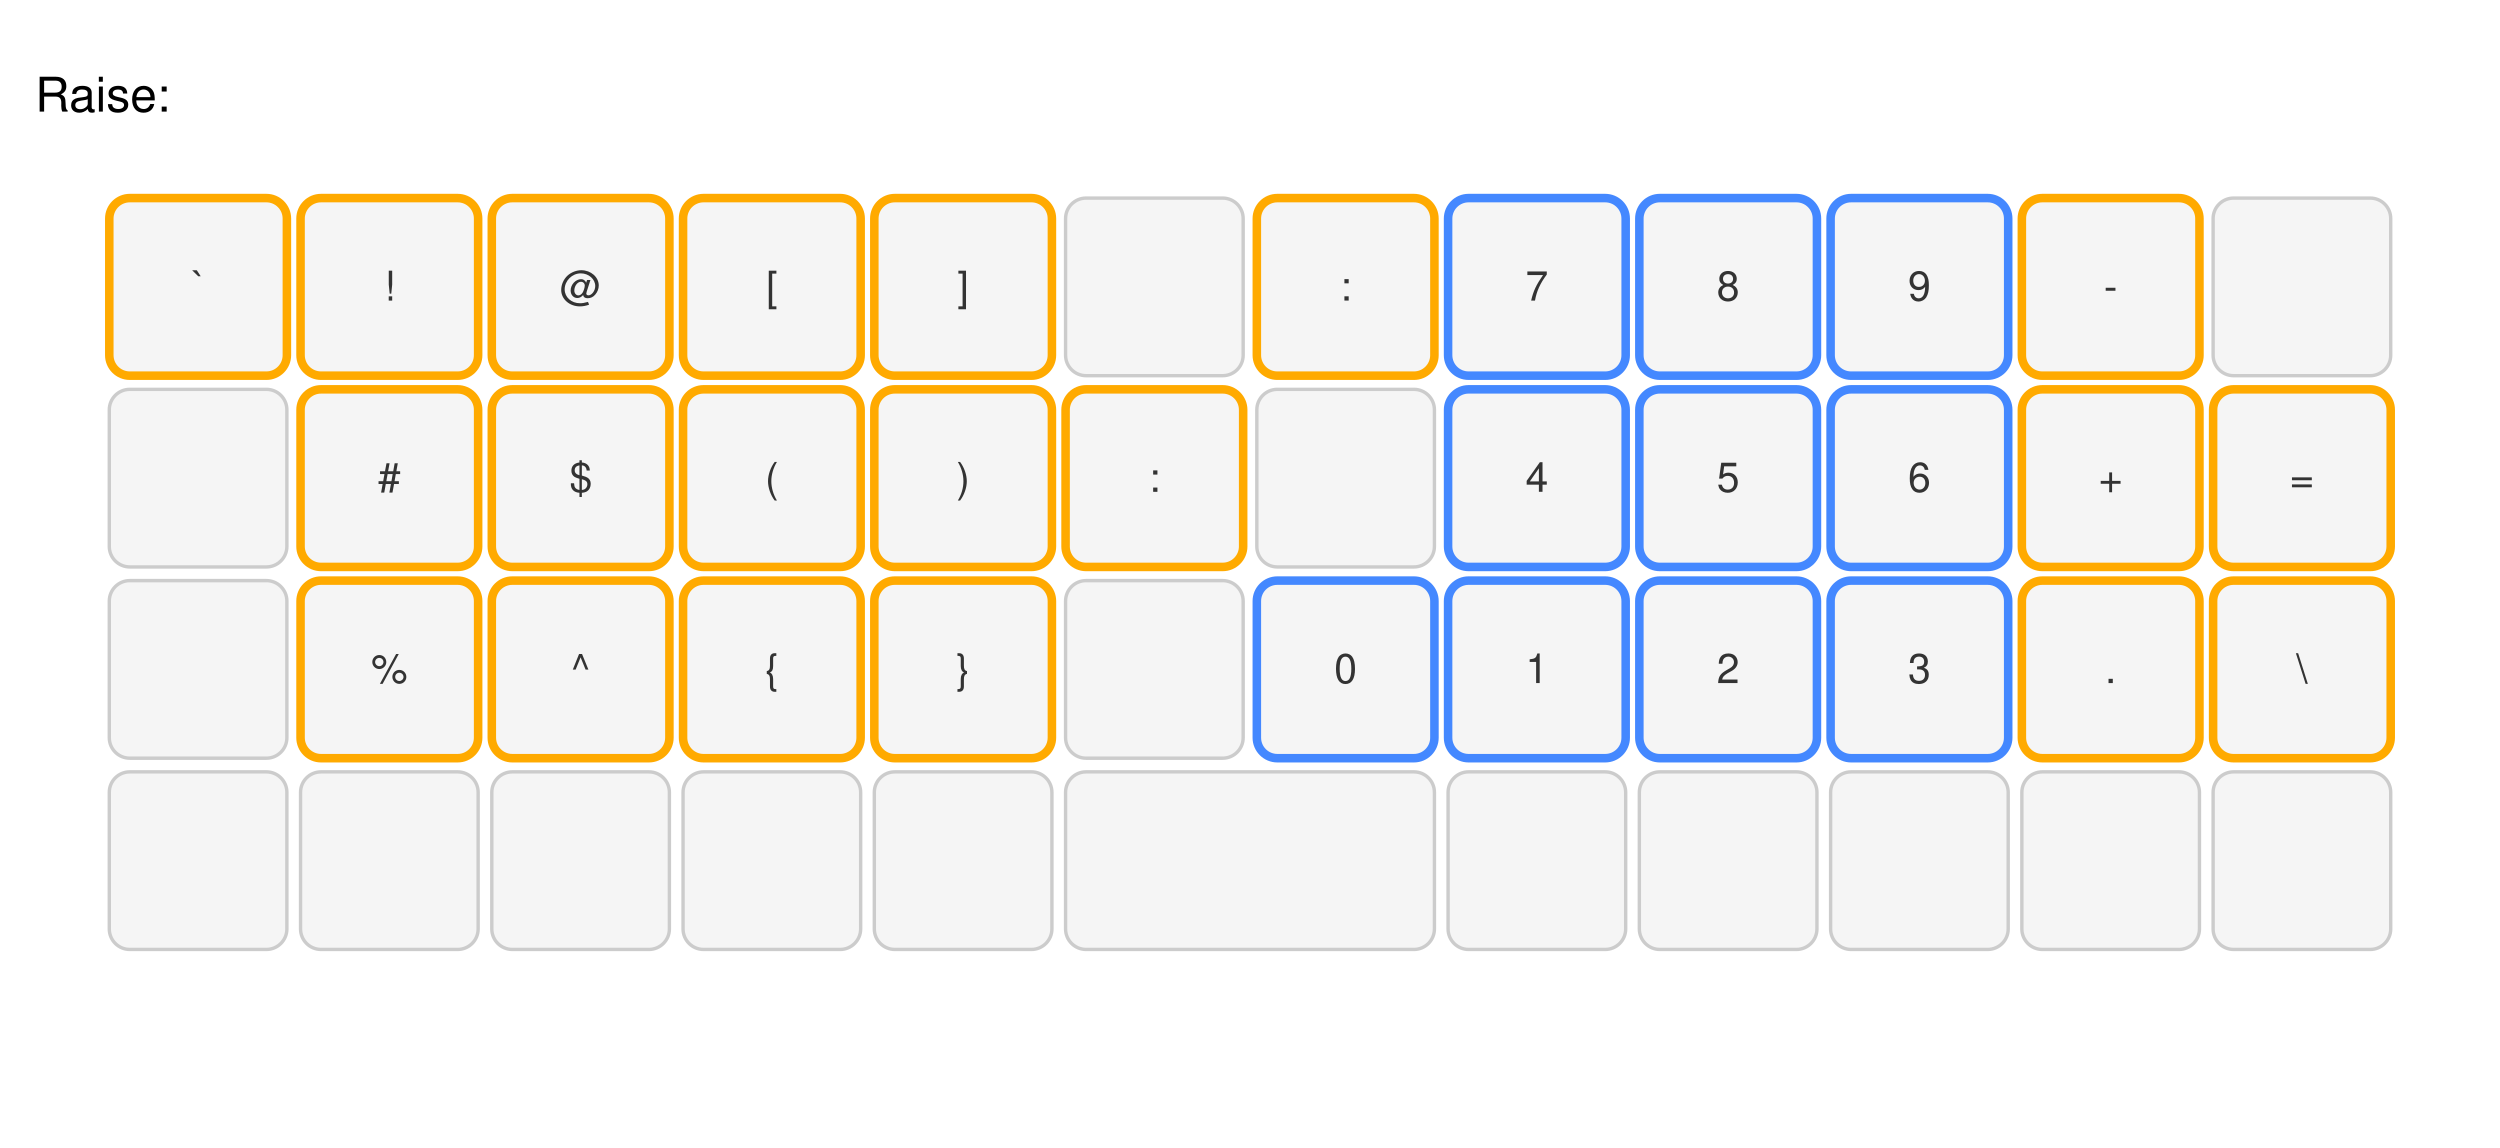
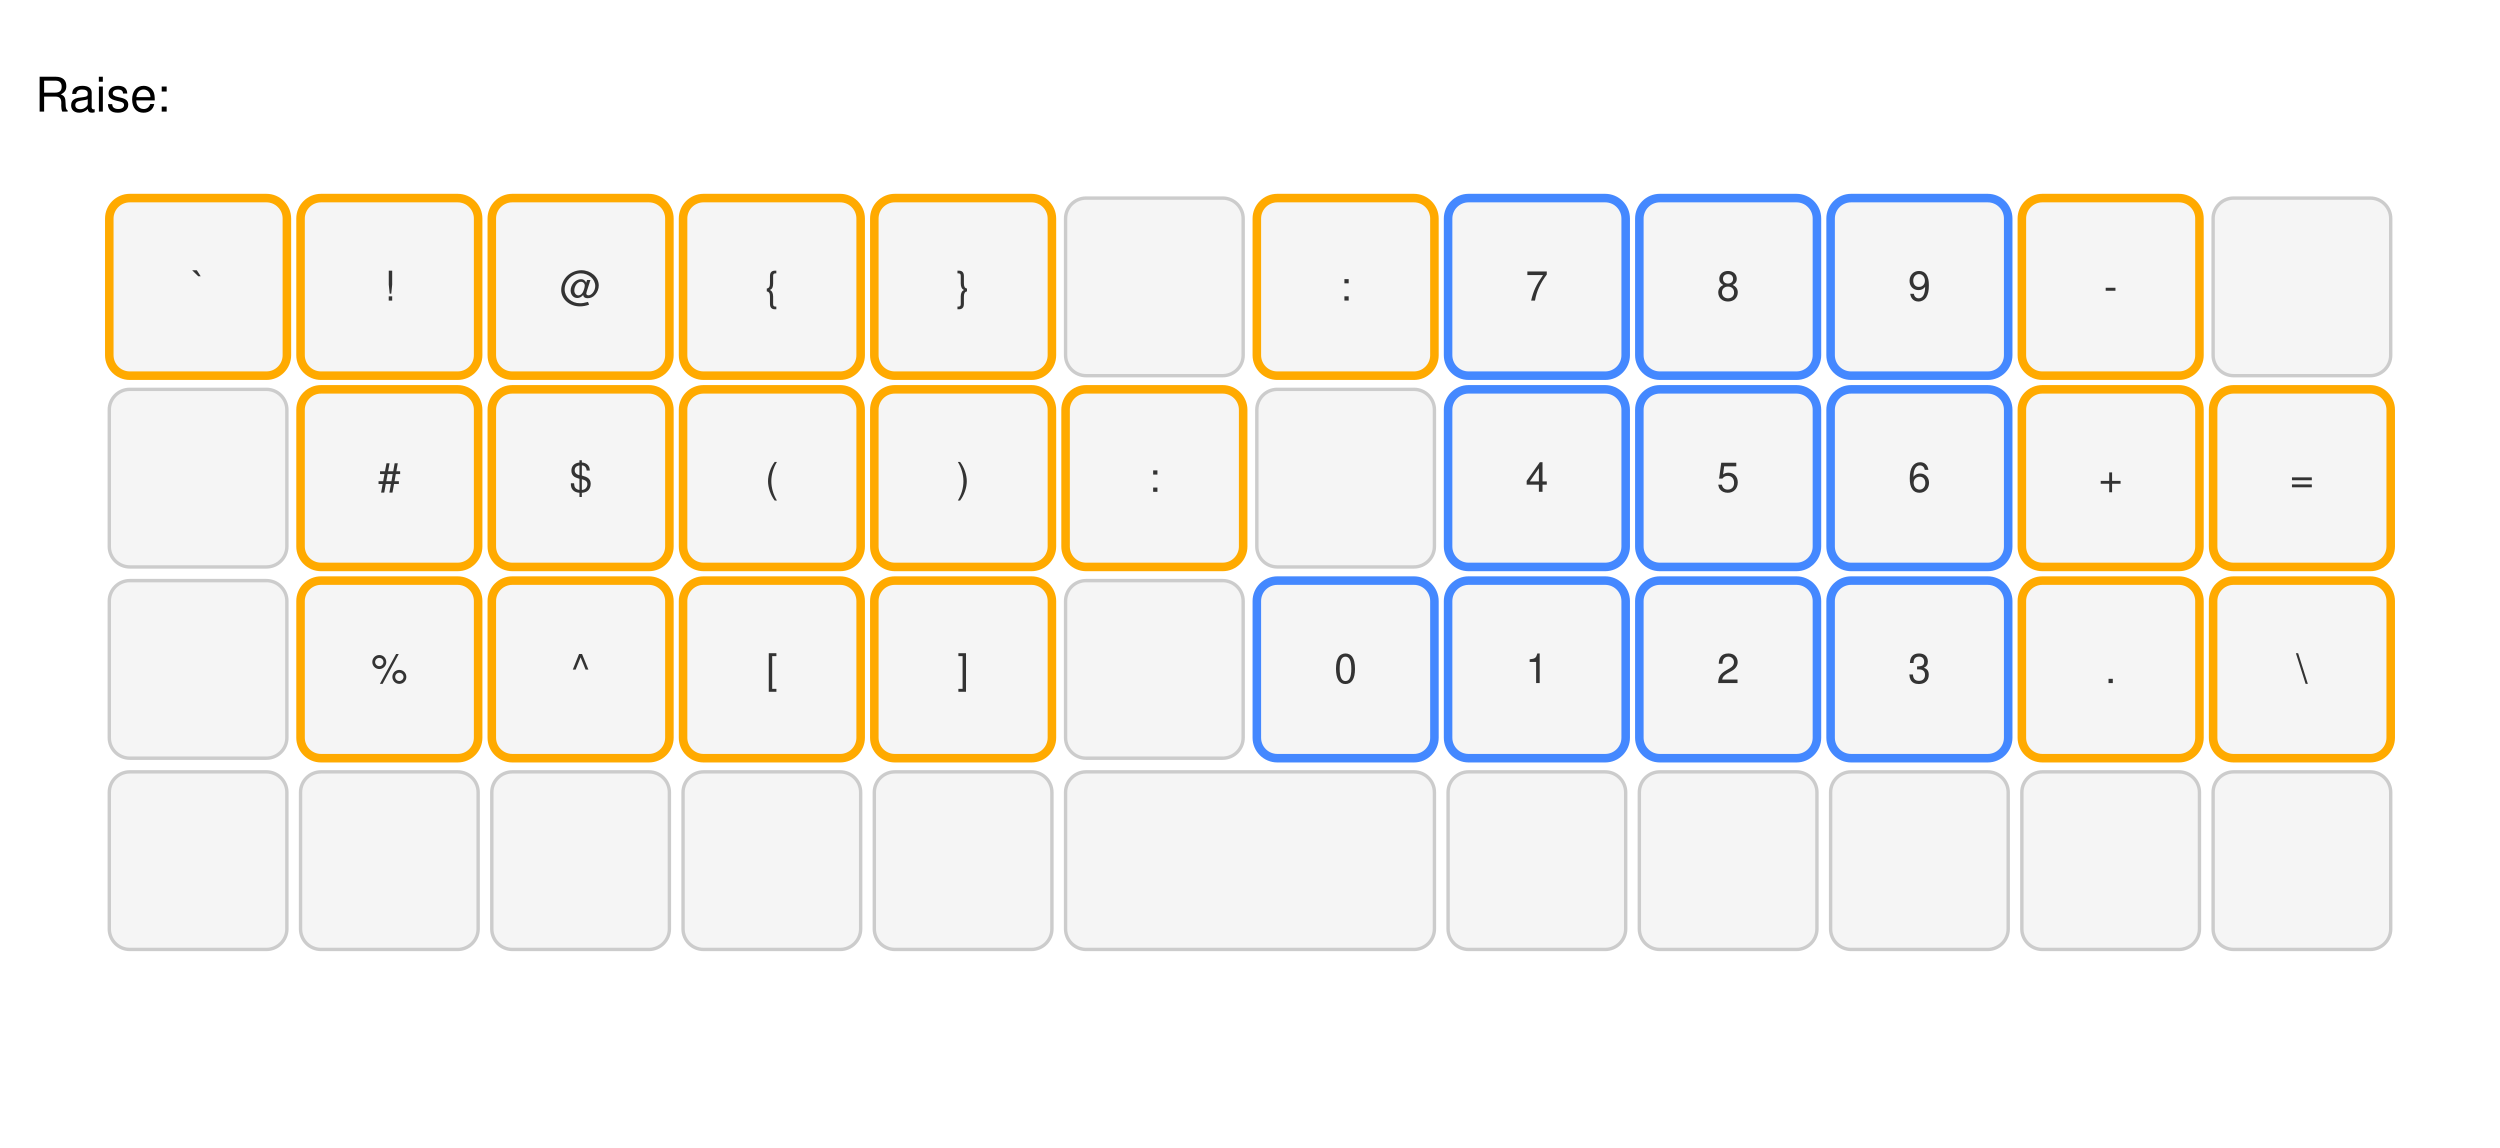
<svg xmlns="http://www.w3.org/2000/svg" width="732" height="336" viewBox="0 0 732 336" class="keymap">
  <style>svg {
  font-family: -apple-system, BlinkMacSystemFont, "SF Pro Text", "Helvetica Neue", Helvetica, Arial, sans-serif;
  font-size: 14px;
  font-kerning: normal;
  text-rendering: optimizeLegibility;
}
text { text-anchor: middle; dominant-baseline: middle; }
rect.key { fill: #f5f5f5; stroke: #cccccc; }
rect.held { fill: #a8d8ea; }
text.tap { font-size: 12px; fill: #333333; }
text.hold { font-size: 10px; fill: #666666; }
/* RGB layer indicator borders */
.rgb-magenta &gt; rect { stroke: #ff00ff; stroke-width: 2.5; }
.rgb-blue &gt; rect { stroke: #4488ff; stroke-width: 2.5; }
.rgb-yellow &gt; rect { stroke: #ffaa00; stroke-width: 2.5; }
.rgb-cyan &gt; rect { stroke: #00dddd; stroke-width: 2.5; }
.rgb-green &gt; rect { stroke: #44dd44; stroke-width: 2.5; }
.rgb-green-dark &gt; rect { stroke: #228822; stroke-width: 2.5; }
.rgb-red &gt; rect { stroke: #ff4444; stroke-width: 2.5; }
.rgb-orange &gt; rect { stroke: #ff8000; stroke-width: 2.5; }
.rgb-purple &gt; rect { stroke: #9400d3; stroke-width: 2.5; }
</style>
  <g transform="translate(30, 0)" class="layer-Raise">
    <text x="0" y="28" class="label" id="Raise">Raise:</text>
    <g transform="translate(0, 56)">
      <g transform="translate(28, 28)" class="key rgb-yellow keypos-0">
        <rect rx="6" ry="6" x="-26" y="-26" width="52" height="52" class="key rgb-yellow" />
        <text x="0" y="0" class="key rgb-yellow tap">`</text>
      </g>
      <g transform="translate(84, 28)" class="key rgb-yellow keypos-1">
        <rect rx="6" ry="6" x="-26" y="-26" width="52" height="52" class="key rgb-yellow" />
        <text x="0" y="0" class="key rgb-yellow tap">!</text>
      </g>
      <g transform="translate(140, 28)" class="key rgb-yellow keypos-2">
        <rect rx="6" ry="6" x="-26" y="-26" width="52" height="52" class="key rgb-yellow" />
        <text x="0" y="0" class="key rgb-yellow tap">@</text>
      </g>
      <g transform="translate(196, 28)" class="key rgb-yellow keypos-3">
        <rect rx="6" ry="6" x="-26" y="-26" width="52" height="52" class="key rgb-yellow" />
+         <text x="0" y="0" class="key rgb-yellow tap">{</text>
+       </g>
+       <g transform="translate(252, 28)" class="key rgb-yellow keypos-4">
+         <rect rx="6" ry="6" x="-26" y="-26" width="52" height="52" class="key rgb-yellow" />
+         <text x="0" y="0" class="key rgb-yellow tap">}</text>
+       </g>
+       <g transform="translate(308, 28)" class="key keypos-5">
+         <rect rx="6" ry="6" x="-26" y="-26" width="52" height="52" class="key" />
+       </g>
+       <g transform="translate(364, 28)" class="key rgb-yellow keypos-6">
+         <rect rx="6" ry="6" x="-26" y="-26" width="52" height="52" class="key rgb-yellow" />
+         <text x="0" y="0" class="key rgb-yellow tap">:</text>
+       </g>
+       <g transform="translate(420, 28)" class="key rgb-blue keypos-7">
+         <rect rx="6" ry="6" x="-26" y="-26" width="52" height="52" class="key rgb-blue" />
+         <text x="0" y="0" class="key rgb-blue tap">7</text>
+       </g>
+       <g transform="translate(476, 28)" class="key rgb-blue keypos-8">
+         <rect rx="6" ry="6" x="-26" y="-26" width="52" height="52" class="key rgb-blue" />
+         <text x="0" y="0" class="key rgb-blue tap">8</text>
+       </g>
+       <g transform="translate(532, 28)" class="key rgb-blue keypos-9">
+         <rect rx="6" ry="6" x="-26" y="-26" width="52" height="52" class="key rgb-blue" />
+         <text x="0" y="0" class="key rgb-blue tap">9</text>
+       </g>
+       <g transform="translate(588, 28)" class="key rgb-yellow keypos-10">
+         <rect rx="6" ry="6" x="-26" y="-26" width="52" height="52" class="key rgb-yellow" />
+         <text x="0" y="0" class="key rgb-yellow tap">-</text>
+       </g>
+       <g transform="translate(644, 28)" class="key keypos-11">
+         <rect rx="6" ry="6" x="-26" y="-26" width="52" height="52" class="key" />
+       </g>
+       <g transform="translate(28, 84)" class="key keypos-12">
+         <rect rx="6" ry="6" x="-26" y="-26" width="52" height="52" class="key" />
+       </g>
+       <g transform="translate(84, 84)" class="key rgb-yellow keypos-13">
+         <rect rx="6" ry="6" x="-26" y="-26" width="52" height="52" class="key rgb-yellow" />
+         <text x="0" y="0" class="key rgb-yellow tap">#</text>
+       </g>
+       <g transform="translate(140, 84)" class="key rgb-yellow keypos-14">
+         <rect rx="6" ry="6" x="-26" y="-26" width="52" height="52" class="key rgb-yellow" />
+         <text x="0" y="0" class="key rgb-yellow tap">$</text>
+       </g>
+       <g transform="translate(196, 84)" class="key rgb-yellow keypos-15">
+         <rect rx="6" ry="6" x="-26" y="-26" width="52" height="52" class="key rgb-yellow" />
+         <text x="0" y="0" class="key rgb-yellow tap">(</text>
+       </g>
+       <g transform="translate(252, 84)" class="key rgb-yellow keypos-16">
+         <rect rx="6" ry="6" x="-26" y="-26" width="52" height="52" class="key rgb-yellow" />
+         <text x="0" y="0" class="key rgb-yellow tap">)</text>
+       </g>
+       <g transform="translate(308, 84)" class="key rgb-yellow keypos-17">
+         <rect rx="6" ry="6" x="-26" y="-26" width="52" height="52" class="key rgb-yellow" />
+         <text x="0" y="0" class="key rgb-yellow tap">:</text>
+       </g>
+       <g transform="translate(364, 84)" class="key keypos-18">
+         <rect rx="6" ry="6" x="-26" y="-26" width="52" height="52" class="key" />
+       </g>
+       <g transform="translate(420, 84)" class="key rgb-blue keypos-19">
+         <rect rx="6" ry="6" x="-26" y="-26" width="52" height="52" class="key rgb-blue" />
+         <text x="0" y="0" class="key rgb-blue tap">4</text>
+       </g>
+       <g transform="translate(476, 84)" class="key rgb-blue keypos-20">
+         <rect rx="6" ry="6" x="-26" y="-26" width="52" height="52" class="key rgb-blue" />
+         <text x="0" y="0" class="key rgb-blue tap">5</text>
+       </g>
+       <g transform="translate(532, 84)" class="key rgb-blue keypos-21">
+         <rect rx="6" ry="6" x="-26" y="-26" width="52" height="52" class="key rgb-blue" />
+         <text x="0" y="0" class="key rgb-blue tap">6</text>
+       </g>
+       <g transform="translate(588, 84)" class="key rgb-yellow keypos-22">
+         <rect rx="6" ry="6" x="-26" y="-26" width="52" height="52" class="key rgb-yellow" />
+         <text x="0" y="0" class="key rgb-yellow tap">+</text>
+       </g>
+       <g transform="translate(644, 84)" class="key rgb-yellow keypos-23">
+         <rect rx="6" ry="6" x="-26" y="-26" width="52" height="52" class="key rgb-yellow" />
+         <text x="0" y="0" class="key rgb-yellow tap">=</text>
+       </g>
+       <g transform="translate(28, 140)" class="key keypos-24">
+         <rect rx="6" ry="6" x="-26" y="-26" width="52" height="52" class="key" />
+       </g>
+       <g transform="translate(84, 140)" class="key rgb-yellow keypos-25">
+         <rect rx="6" ry="6" x="-26" y="-26" width="52" height="52" class="key rgb-yellow" />
+         <text x="0" y="0" class="key rgb-yellow tap">%</text>
+       </g>
+       <g transform="translate(140, 140)" class="key rgb-yellow keypos-26">
+         <rect rx="6" ry="6" x="-26" y="-26" width="52" height="52" class="key rgb-yellow" />
+         <text x="0" y="0" class="key rgb-yellow tap">^</text>
+       </g>
+       <g transform="translate(196, 140)" class="key rgb-yellow keypos-27">
+         <rect rx="6" ry="6" x="-26" y="-26" width="52" height="52" class="key rgb-yellow" />
        <text x="0" y="0" class="key rgb-yellow tap">[</text>
      </g>
-       <g transform="translate(252, 28)" class="key rgb-yellow keypos-4">
+       <g transform="translate(252, 140)" class="key rgb-yellow keypos-28">
        <rect rx="6" ry="6" x="-26" y="-26" width="52" height="52" class="key rgb-yellow" />
        <text x="0" y="0" class="key rgb-yellow tap">]</text>
-       </g>
-       <g transform="translate(308, 28)" class="key keypos-5">
-         <rect rx="6" ry="6" x="-26" y="-26" width="52" height="52" class="key" />
-       </g>
-       <g transform="translate(364, 28)" class="key rgb-yellow keypos-6">
-         <rect rx="6" ry="6" x="-26" y="-26" width="52" height="52" class="key rgb-yellow" />
-         <text x="0" y="0" class="key rgb-yellow tap">:</text>
-       </g>
-       <g transform="translate(420, 28)" class="key rgb-blue keypos-7">
-         <rect rx="6" ry="6" x="-26" y="-26" width="52" height="52" class="key rgb-blue" />
-         <text x="0" y="0" class="key rgb-blue tap">7</text>
-       </g>
-       <g transform="translate(476, 28)" class="key rgb-blue keypos-8">
-         <rect rx="6" ry="6" x="-26" y="-26" width="52" height="52" class="key rgb-blue" />
-         <text x="0" y="0" class="key rgb-blue tap">8</text>
-       </g>
-       <g transform="translate(532, 28)" class="key rgb-blue keypos-9">
-         <rect rx="6" ry="6" x="-26" y="-26" width="52" height="52" class="key rgb-blue" />
-         <text x="0" y="0" class="key rgb-blue tap">9</text>
-       </g>
-       <g transform="translate(588, 28)" class="key rgb-yellow keypos-10">
-         <rect rx="6" ry="6" x="-26" y="-26" width="52" height="52" class="key rgb-yellow" />
-         <text x="0" y="0" class="key rgb-yellow tap">-</text>
-       </g>
-       <g transform="translate(644, 28)" class="key keypos-11">
-         <rect rx="6" ry="6" x="-26" y="-26" width="52" height="52" class="key" />
-       </g>
-       <g transform="translate(28, 84)" class="key keypos-12">
-         <rect rx="6" ry="6" x="-26" y="-26" width="52" height="52" class="key" />
-       </g>
-       <g transform="translate(84, 84)" class="key rgb-yellow keypos-13">
-         <rect rx="6" ry="6" x="-26" y="-26" width="52" height="52" class="key rgb-yellow" />
-         <text x="0" y="0" class="key rgb-yellow tap">#</text>
-       </g>
-       <g transform="translate(140, 84)" class="key rgb-yellow keypos-14">
-         <rect rx="6" ry="6" x="-26" y="-26" width="52" height="52" class="key rgb-yellow" />
-         <text x="0" y="0" class="key rgb-yellow tap">$</text>
-       </g>
-       <g transform="translate(196, 84)" class="key rgb-yellow keypos-15">
-         <rect rx="6" ry="6" x="-26" y="-26" width="52" height="52" class="key rgb-yellow" />
-         <text x="0" y="0" class="key rgb-yellow tap">(</text>
-       </g>
-       <g transform="translate(252, 84)" class="key rgb-yellow keypos-16">
-         <rect rx="6" ry="6" x="-26" y="-26" width="52" height="52" class="key rgb-yellow" />
-         <text x="0" y="0" class="key rgb-yellow tap">)</text>
-       </g>
-       <g transform="translate(308, 84)" class="key rgb-yellow keypos-17">
-         <rect rx="6" ry="6" x="-26" y="-26" width="52" height="52" class="key rgb-yellow" />
-         <text x="0" y="0" class="key rgb-yellow tap">:</text>
-       </g>
-       <g transform="translate(364, 84)" class="key keypos-18">
-         <rect rx="6" ry="6" x="-26" y="-26" width="52" height="52" class="key" />
-       </g>
-       <g transform="translate(420, 84)" class="key rgb-blue keypos-19">
-         <rect rx="6" ry="6" x="-26" y="-26" width="52" height="52" class="key rgb-blue" />
-         <text x="0" y="0" class="key rgb-blue tap">4</text>
-       </g>
-       <g transform="translate(476, 84)" class="key rgb-blue keypos-20">
-         <rect rx="6" ry="6" x="-26" y="-26" width="52" height="52" class="key rgb-blue" />
-         <text x="0" y="0" class="key rgb-blue tap">5</text>
-       </g>
-       <g transform="translate(532, 84)" class="key rgb-blue keypos-21">
-         <rect rx="6" ry="6" x="-26" y="-26" width="52" height="52" class="key rgb-blue" />
-         <text x="0" y="0" class="key rgb-blue tap">6</text>
-       </g>
-       <g transform="translate(588, 84)" class="key rgb-yellow keypos-22">
-         <rect rx="6" ry="6" x="-26" y="-26" width="52" height="52" class="key rgb-yellow" />
-         <text x="0" y="0" class="key rgb-yellow tap">+</text>
-       </g>
-       <g transform="translate(644, 84)" class="key rgb-yellow keypos-23">
-         <rect rx="6" ry="6" x="-26" y="-26" width="52" height="52" class="key rgb-yellow" />
-         <text x="0" y="0" class="key rgb-yellow tap">=</text>
-       </g>
-       <g transform="translate(28, 140)" class="key keypos-24">
-         <rect rx="6" ry="6" x="-26" y="-26" width="52" height="52" class="key" />
-       </g>
-       <g transform="translate(84, 140)" class="key rgb-yellow keypos-25">
-         <rect rx="6" ry="6" x="-26" y="-26" width="52" height="52" class="key rgb-yellow" />
-         <text x="0" y="0" class="key rgb-yellow tap">%</text>
-       </g>
-       <g transform="translate(140, 140)" class="key rgb-yellow keypos-26">
-         <rect rx="6" ry="6" x="-26" y="-26" width="52" height="52" class="key rgb-yellow" />
-         <text x="0" y="0" class="key rgb-yellow tap">^</text>
-       </g>
-       <g transform="translate(196, 140)" class="key rgb-yellow keypos-27">
-         <rect rx="6" ry="6" x="-26" y="-26" width="52" height="52" class="key rgb-yellow" />
-         <text x="0" y="0" class="key rgb-yellow tap">{</text>
-       </g>
-       <g transform="translate(252, 140)" class="key rgb-yellow keypos-28">
-         <rect rx="6" ry="6" x="-26" y="-26" width="52" height="52" class="key rgb-yellow" />
-         <text x="0" y="0" class="key rgb-yellow tap">}</text>
      </g>
      <g transform="translate(308, 140)" class="key keypos-29">
        <rect rx="6" ry="6" x="-26" y="-26" width="52" height="52" class="key" />
      </g>
      <g transform="translate(364, 140)" class="key rgb-blue keypos-30">
        <rect rx="6" ry="6" x="-26" y="-26" width="52" height="52" class="key rgb-blue" />
        <text x="0" y="0" class="key rgb-blue tap">0</text>
      </g>
      <g transform="translate(420, 140)" class="key rgb-blue keypos-31">
        <rect rx="6" ry="6" x="-26" y="-26" width="52" height="52" class="key rgb-blue" />
        <text x="0" y="0" class="key rgb-blue tap">1</text>
      </g>
      <g transform="translate(476, 140)" class="key rgb-blue keypos-32">
        <rect rx="6" ry="6" x="-26" y="-26" width="52" height="52" class="key rgb-blue" />
        <text x="0" y="0" class="key rgb-blue tap">2</text>
      </g>
      <g transform="translate(532, 140)" class="key rgb-blue keypos-33">
        <rect rx="6" ry="6" x="-26" y="-26" width="52" height="52" class="key rgb-blue" />
        <text x="0" y="0" class="key rgb-blue tap">3</text>
      </g>
      <g transform="translate(588, 140)" class="key rgb-yellow keypos-34">
        <rect rx="6" ry="6" x="-26" y="-26" width="52" height="52" class="key rgb-yellow" />
        <text x="0" y="0" class="key rgb-yellow tap">.</text>
      </g>
      <g transform="translate(644, 140)" class="key rgb-yellow keypos-35">
        <rect rx="6" ry="6" x="-26" y="-26" width="52" height="52" class="key rgb-yellow" />
        <text x="0" y="0" class="key rgb-yellow tap">\</text>
      </g>
      <g transform="translate(28, 196)" class="key keypos-36">
        <rect rx="6" ry="6" x="-26" y="-26" width="52" height="52" class="key" />
      </g>
      <g transform="translate(84, 196)" class="key keypos-37">
        <rect rx="6" ry="6" x="-26" y="-26" width="52" height="52" class="key" />
      </g>
      <g transform="translate(140, 196)" class="key keypos-38">
        <rect rx="6" ry="6" x="-26" y="-26" width="52" height="52" class="key" />
      </g>
      <g transform="translate(196, 196)" class="key keypos-39">
        <rect rx="6" ry="6" x="-26" y="-26" width="52" height="52" class="key" />
      </g>
      <g transform="translate(252, 196)" class="key keypos-40">
        <rect rx="6" ry="6" x="-26" y="-26" width="52" height="52" class="key" />
      </g>
      <g transform="translate(336, 196)" class="key keypos-41">
        <rect rx="6" ry="6" x="-54" y="-26" width="108" height="52" class="key" />
      </g>
      <g transform="translate(420, 196)" class="key keypos-42">
        <rect rx="6" ry="6" x="-26" y="-26" width="52" height="52" class="key" />
      </g>
      <g transform="translate(476, 196)" class="key keypos-43">
        <rect rx="6" ry="6" x="-26" y="-26" width="52" height="52" class="key" />
      </g>
      <g transform="translate(532, 196)" class="key keypos-44">
        <rect rx="6" ry="6" x="-26" y="-26" width="52" height="52" class="key" />
      </g>
      <g transform="translate(588, 196)" class="key keypos-45">
        <rect rx="6" ry="6" x="-26" y="-26" width="52" height="52" class="key" />
      </g>
      <g transform="translate(644, 196)" class="key keypos-46">
        <rect rx="6" ry="6" x="-26" y="-26" width="52" height="52" class="key" />
      </g>
    </g>
  </g>
</svg>
